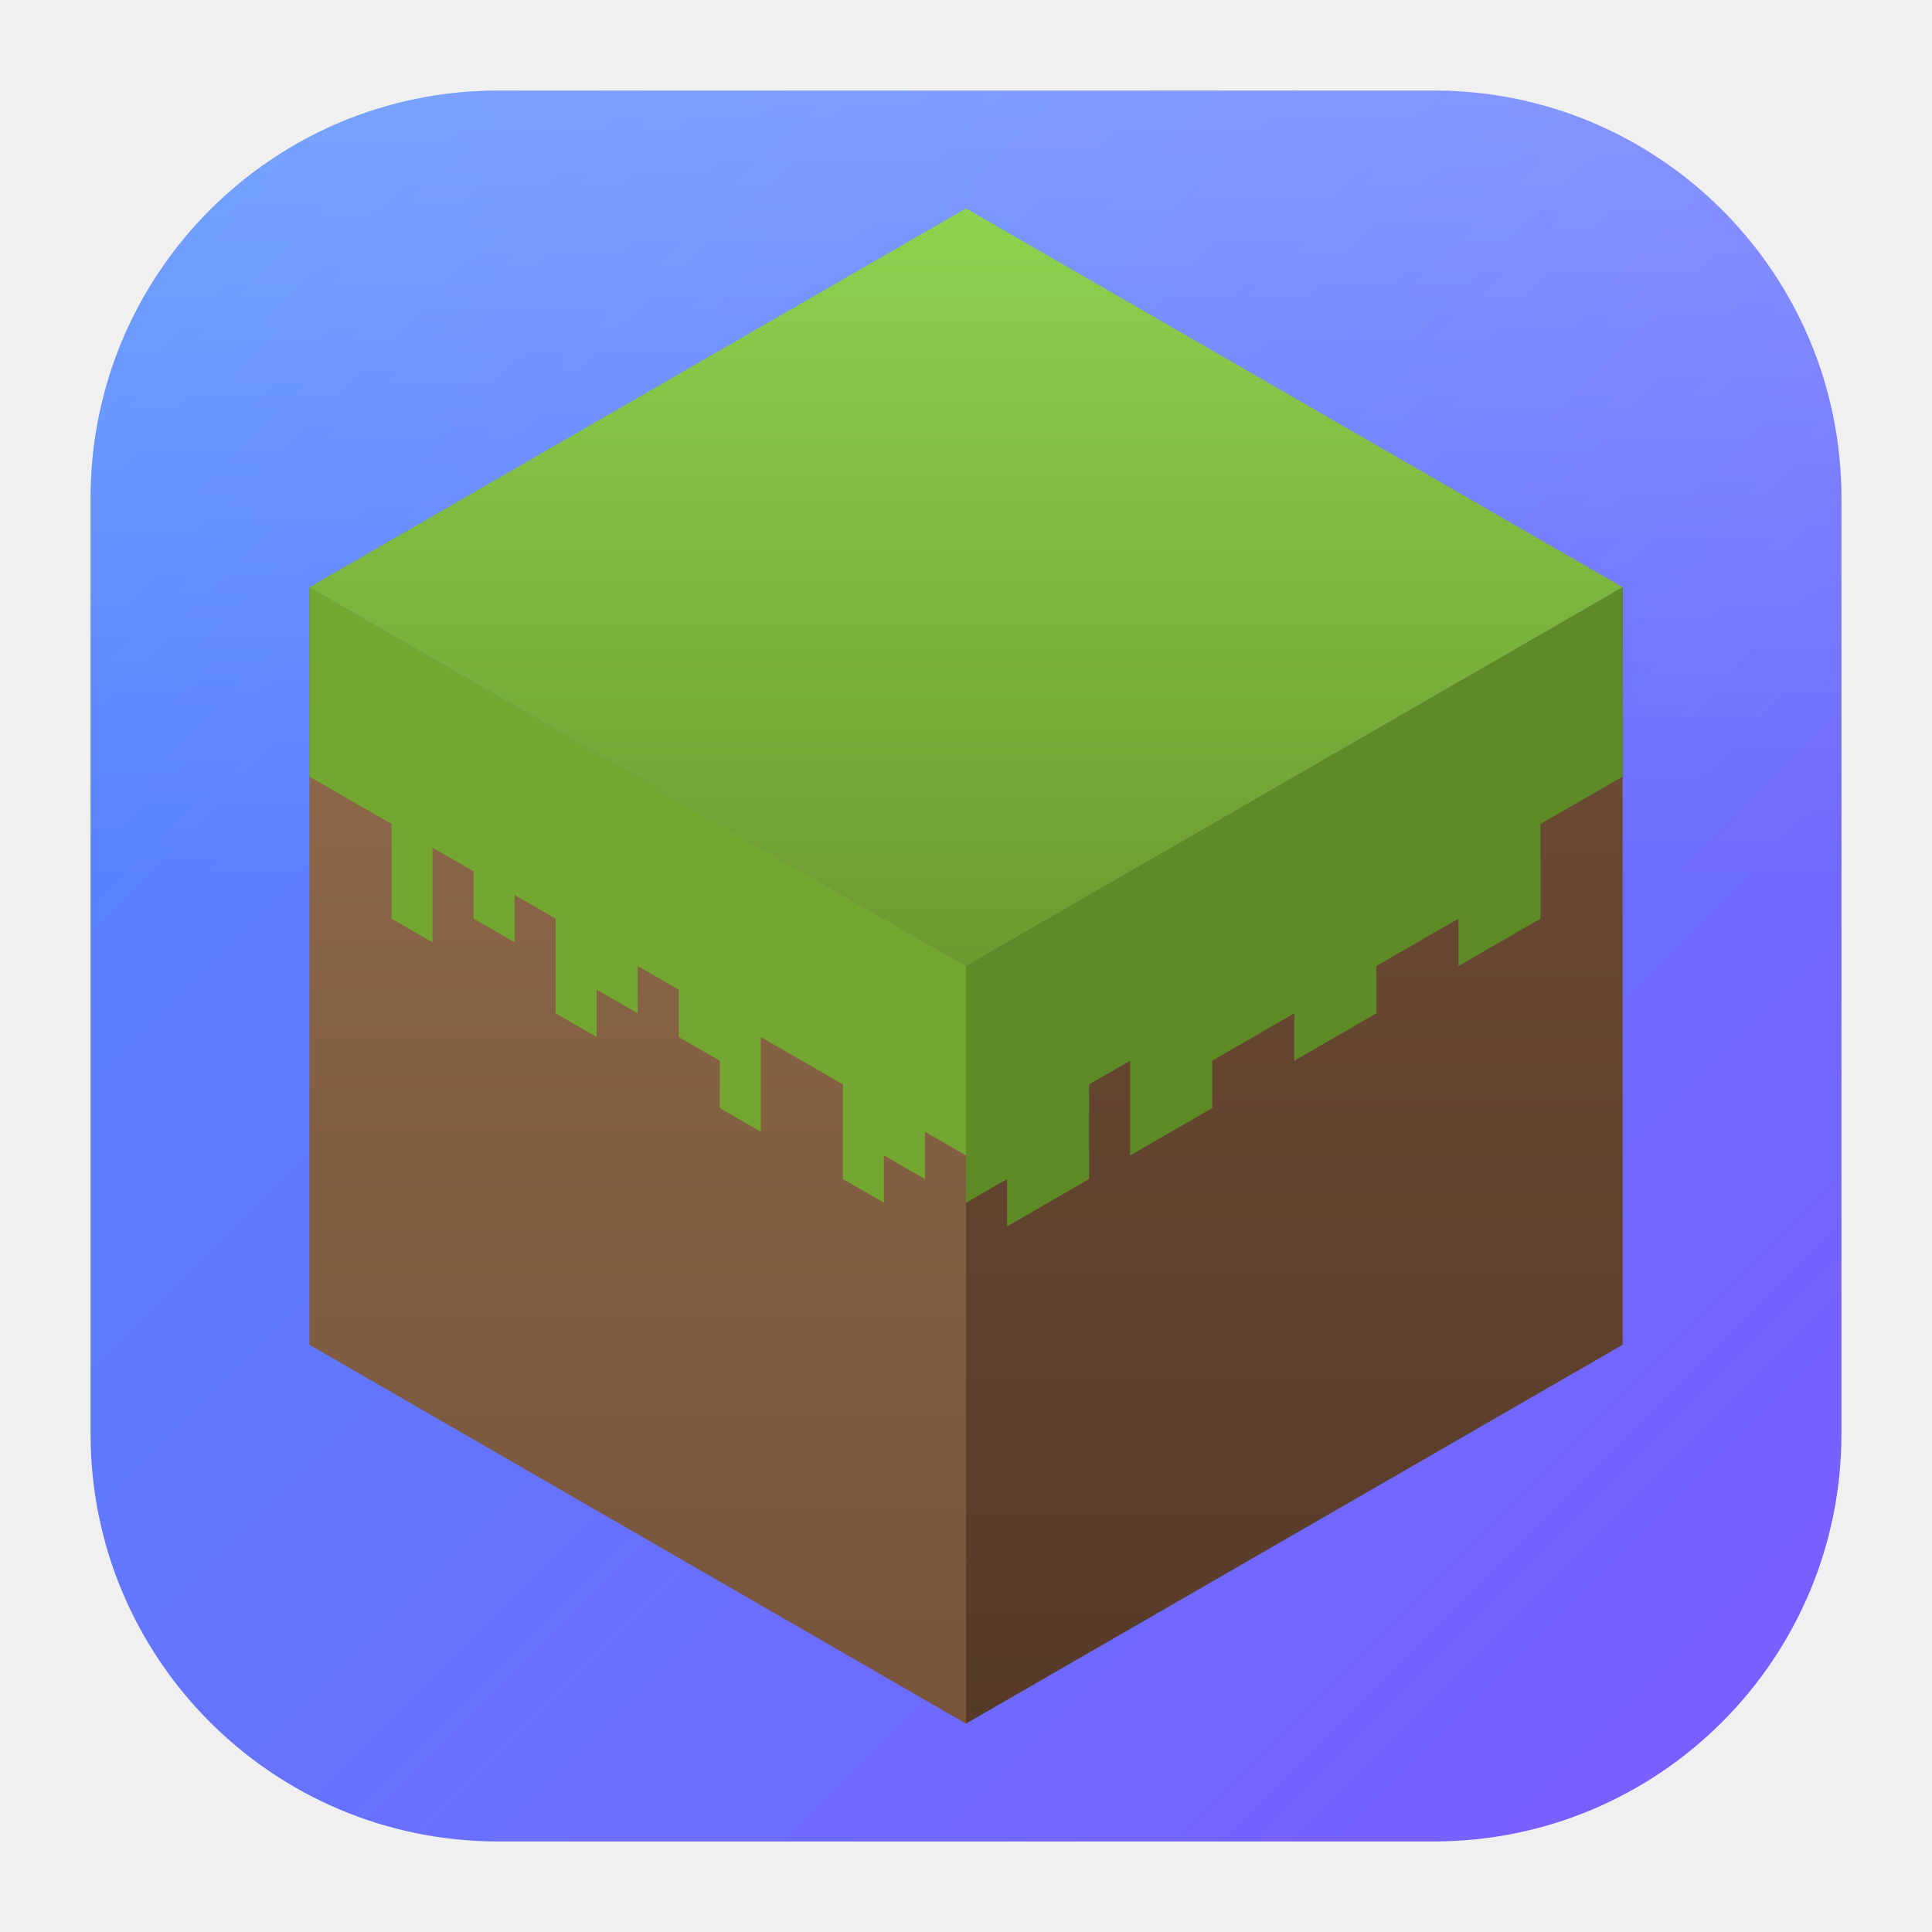
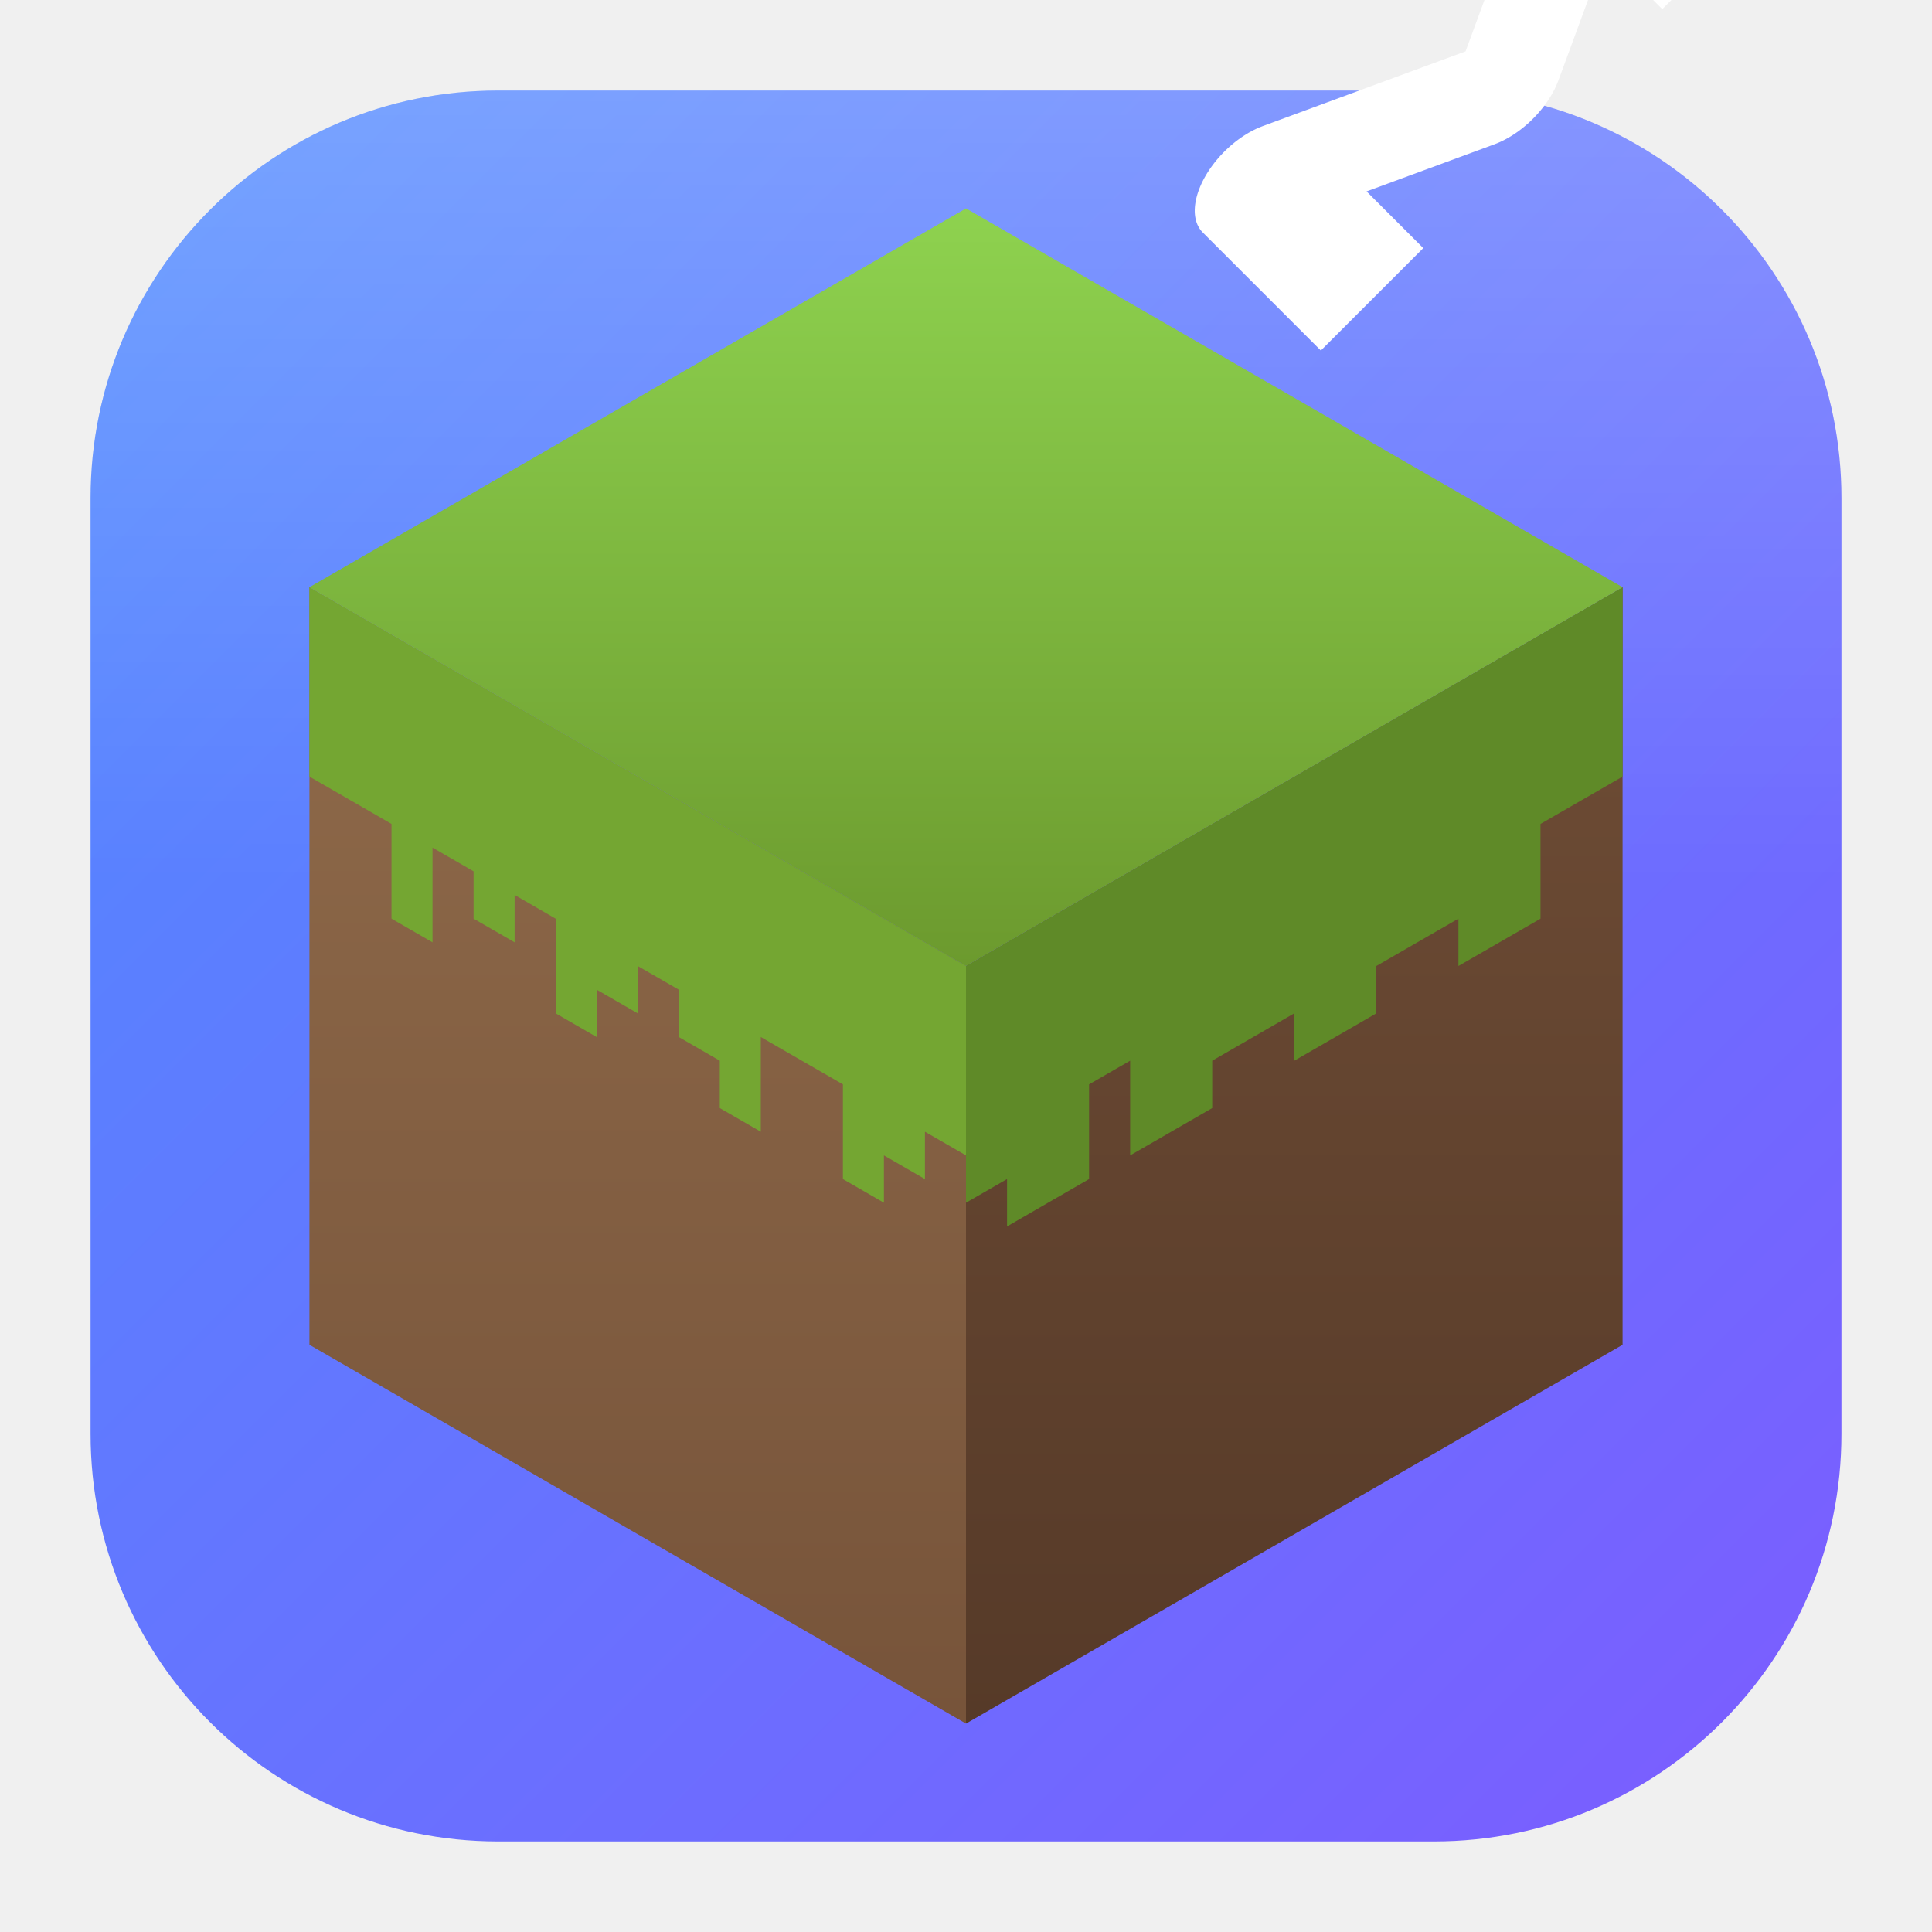
<svg xmlns="http://www.w3.org/2000/svg" viewBox="0 0 512 512" width="512" height="512">
  <defs>
    <linearGradient id="bg" x1="0" y1="0" x2="1" y2="1">
      <stop offset="0" stop-color="#4f8cff" />
      <stop offset="1" stop-color="#7c5cff" />
    </linearGradient>
    <linearGradient id="gloss" x1="0" y1="0" x2="0" y2="1">
      <stop offset="0" stop-color="#ffffff" stop-opacity="0.22" />
      <stop offset="0.45" stop-color="#ffffff" stop-opacity="0" />
    </linearGradient>
    <linearGradient id="grs-top-grad" gradientUnits="userSpaceOnUse" x1="0" y1="46" x2="0" y2="256">
      <stop offset="0" stop-color="#8ed24f" />
      <stop offset="1" stop-color="#6c9a2e" />
    </linearGradient>
    <linearGradient id="grs-left-grad" gradientUnits="userSpaceOnUse" x1="0" y1="151" x2="0" y2="466">
      <stop offset="0" stop-color="#8f6a4a" />
      <stop offset="1" stop-color="#77543a" />
    </linearGradient>
    <linearGradient id="grs-right-grad" gradientUnits="userSpaceOnUse" x1="0" y1="151" x2="0" y2="466">
      <stop offset="0" stop-color="#6f4d36" />
      <stop offset="1" stop-color="#563a28" />
    </linearGradient>
    <pattern id="grs-grain-top" width="16" height="16" patternUnits="userSpaceOnUse" patternTransform="matrix(11.375 6.5625 -11.375 6.5625 256.0 46.0)">
      <path fill="#ffffff" fill-opacity="0.07" d="        M256.000 46.000l11.375 6.562 l-11.375 6.562l-11.375 -6.562z         M278.750 59.125l11.375 6.562 l-11.375 6.562l-11.375 -6.562z         M301.500 72.250l11.375 6.562 l-11.375 6.562l-11.375 -6.562z         M358.375 105.062l11.375 6.562 l-11.375 6.562l-11.375 -6.562z         M381.125 118.188l11.375 6.562 l-11.375 6.562l-11.375 -6.562z         M312.875 91.938l11.375 6.562 l-11.375 6.562l-11.375 -6.562z         M312.875 105.062l11.375 6.562 l-11.375 6.562l-11.375 -6.562z         M324.250 111.625l11.375 6.562 l-11.375 6.562l-11.375 -6.562z         M347.000 124.750l11.375 6.562 l-11.375 6.562l-11.375 -6.562z         M358.375 131.312l11.375 6.562 l-11.375 6.562l-11.375 -6.562z         M403.875 157.562l11.375 6.562 l-11.375 6.562l-11.375 -6.562z         M244.625 78.812l11.375 6.562 l-11.375 6.562l-11.375 -6.562z         M290.125 105.062l11.375 6.562 l-11.375 6.562l-11.375 -6.562z         M347.000 151.000l11.375 6.562 l-11.375 6.562l-11.375 -6.562z         M381.125 170.688l11.375 6.562 l-11.375 6.562l-11.375 -6.562z         M290.125 131.312l11.375 6.562 l-11.375 6.562l-11.375 -6.562z         M233.250 111.625l11.375 6.562 l-11.375 6.562l-11.375 -6.562z         M278.750 137.875l11.375 6.562 l-11.375 6.562l-11.375 -6.562z         M290.125 144.438l11.375 6.562 l-11.375 6.562l-11.375 -6.562z         M324.250 164.125l11.375 6.562 l-11.375 6.562l-11.375 -6.562z         M176.375 91.938l11.375 6.562 l-11.375 6.562l-11.375 -6.562z         M199.125 105.062l11.375 6.562 l-11.375 6.562l-11.375 -6.562z         M267.375 144.438l11.375 6.562 l-11.375 6.562l-11.375 -6.562z         M290.125 157.562l11.375 6.562 l-11.375 6.562l-11.375 -6.562z         M187.750 111.625l11.375 6.562 l-11.375 6.562l-11.375 -6.562z         M199.125 118.188l11.375 6.562 l-11.375 6.562l-11.375 -6.562z         M210.500 124.750l11.375 6.562 l-11.375 6.562l-11.375 -6.562z         M324.250 190.375l11.375 6.562 l-11.375 6.562l-11.375 -6.562z         M312.875 196.938l11.375 6.562 l-11.375 6.562l-11.375 -6.562z         M153.625 118.188l11.375 6.562 l-11.375 6.562l-11.375 -6.562z         M176.375 131.312l11.375 6.562 l-11.375 6.562l-11.375 -6.562z         M210.500 151.000l11.375 6.562 l-11.375 6.562l-11.375 -6.562z         M221.875 157.562l11.375 6.562 l-11.375 6.562l-11.375 -6.562z         M312.875 210.062l11.375 6.562 l-11.375 6.562l-11.375 -6.562z         M210.500 164.125l11.375 6.562 l-11.375 6.562l-11.375 -6.562z         M301.500 216.625l11.375 6.562 l-11.375 6.562l-11.375 -6.562z         M130.875 131.312l11.375 6.562 l-11.375 6.562l-11.375 -6.562z         M153.625 144.438l11.375 6.562 l-11.375 6.562l-11.375 -6.562z         M210.500 177.250l11.375 6.562 l-11.375 6.562l-11.375 -6.562z         M221.875 210.062l11.375 6.562 l-11.375 6.562l-11.375 -6.562z         M85.375 144.438l11.375 6.562 l-11.375 6.562l-11.375 -6.562z         M153.625 183.812l11.375 6.562 l-11.375 6.562l-11.375 -6.562z" />
      <path fill="#000000" fill-opacity="0.05" d="        M324.250 85.375l11.375 6.562 l-11.375 6.562l-11.375 -6.562z         M256.000 59.125l11.375 6.562 l-11.375 6.562l-11.375 -6.562z         M267.375 65.688l11.375 6.562 l-11.375 6.562l-11.375 -6.562z         M335.625 105.062l11.375 6.562 l-11.375 6.562l-11.375 -6.562z         M369.750 124.750l11.375 6.562 l-11.375 6.562l-11.375 -6.562z         M392.500 137.875l11.375 6.562 l-11.375 6.562l-11.375 -6.562z         M244.625 65.688l11.375 6.562 l-11.375 6.562l-11.375 -6.562z         M290.125 91.938l11.375 6.562 l-11.375 6.562l-11.375 -6.562z         M301.500 111.625l11.375 6.562 l-11.375 6.562l-11.375 -6.562z         M210.500 72.250l11.375 6.562 l-11.375 6.562l-11.375 -6.562z         M244.625 91.938l11.375 6.562 l-11.375 6.562l-11.375 -6.562z         M267.375 105.062l11.375 6.562 l-11.375 6.562l-11.375 -6.562z         M312.875 131.312l11.375 6.562 l-11.375 6.562l-11.375 -6.562z         M324.250 137.875l11.375 6.562 l-11.375 6.562l-11.375 -6.562z         M244.625 105.062l11.375 6.562 l-11.375 6.562l-11.375 -6.562z         M335.625 157.562l11.375 6.562 l-11.375 6.562l-11.375 -6.562z         M187.750 85.375l11.375 6.562 l-11.375 6.562l-11.375 -6.562z         M210.500 98.500l11.375 6.562 l-11.375 6.562l-11.375 -6.562z         M221.875 105.062l11.375 6.562 l-11.375 6.562l-11.375 -6.562z         M347.000 177.250l11.375 6.562 l-11.375 6.562l-11.375 -6.562z         M233.250 124.750l11.375 6.562 l-11.375 6.562l-11.375 -6.562z         M312.875 170.688l11.375 6.562 l-11.375 6.562l-11.375 -6.562z         M233.250 137.875l11.375 6.562 l-11.375 6.562l-11.375 -6.562z         M165.000 111.625l11.375 6.562 l-11.375 6.562l-11.375 -6.562z         M176.375 118.188l11.375 6.562 l-11.375 6.562l-11.375 -6.562z         M221.875 144.438l11.375 6.562 l-11.375 6.562l-11.375 -6.562z         M199.125 144.438l11.375 6.562 l-11.375 6.562l-11.375 -6.562z         M244.625 170.688l11.375 6.562 l-11.375 6.562l-11.375 -6.562z         M267.375 183.812l11.375 6.562 l-11.375 6.562l-11.375 -6.562z         M165.000 137.875l11.375 6.562 l-11.375 6.562l-11.375 -6.562z         M233.250 177.250l11.375 6.562 l-11.375 6.562l-11.375 -6.562z         M278.750 203.500l11.375 6.562 l-11.375 6.562l-11.375 -6.562z         M130.875 144.438l11.375 6.562 l-11.375 6.562l-11.375 -6.562z         M153.625 157.562l11.375 6.562 l-11.375 6.562l-11.375 -6.562z         M210.500 190.375l11.375 6.562 l-11.375 6.562l-11.375 -6.562z         M233.250 203.500l11.375 6.562 l-11.375 6.562l-11.375 -6.562z         M96.750 137.875l11.375 6.562 l-11.375 6.562l-11.375 -6.562z         M119.500 151.000l11.375 6.562 l-11.375 6.562l-11.375 -6.562z         M142.250 164.125l11.375 6.562 l-11.375 6.562l-11.375 -6.562z         M119.500 164.125l11.375 6.562 l-11.375 6.562l-11.375 -6.562z         M233.250 229.750l11.375 6.562 l-11.375 6.562l-11.375 -6.562z         M256.000 242.875l11.375 6.562 l-11.375 6.562l-11.375 -6.562z" />
    </pattern>
    <pattern id="grs-grain-side-left" width="16" height="16" patternUnits="userSpaceOnUse" patternTransform="matrix(11.375 6.5625 0 13.125 74.0 151.0)">
      <path fill="#ffffff" fill-opacity="0.07" d="        M233.250 308.500l11.375 6.562 l0.000 13.125l-11.375 -6.562z         M119.500 256.000l11.375 6.562 l0.000 13.125l-11.375 -6.562z         M233.250 334.750l11.375 6.562 l0.000 13.125l-11.375 -6.562z         M96.750 269.125l11.375 6.562 l0.000 13.125l-11.375 -6.562z         M142.250 295.375l11.375 6.562 l0.000 13.125l-11.375 -6.562z         M221.875 354.438l11.375 6.562 l0.000 13.125l-11.375 -6.562z         M85.375 288.812l11.375 6.562 l0.000 13.125l-11.375 -6.562z         M199.125 367.562l11.375 6.562 l0.000 13.125l-11.375 -6.562z         M85.375 315.062l11.375 6.562 l0.000 13.125l-11.375 -6.562z         M108.125 328.188l11.375 6.562 l0.000 13.125l-11.375 -6.562z         M85.375 328.188l11.375 6.562 l0.000 13.125l-11.375 -6.562z         M130.875 354.438l11.375 6.562 l0.000 13.125l-11.375 -6.562z         M233.250 413.500l11.375 6.562 l0.000 13.125l-11.375 -6.562z         M176.375 393.812l11.375 6.562 l0.000 13.125l-11.375 -6.562z         M233.250 426.625l11.375 6.562 l0.000 13.125l-11.375 -6.562z         M153.625 393.812l11.375 6.562 l0.000 13.125l-11.375 -6.562z         M233.250 439.750l11.375 6.562 l0.000 13.125l-11.375 -6.562z" />
      <path fill="#000000" fill-opacity="0.05" d="        M210.500 282.250l11.375 6.562 l0.000 13.125l-11.375 -6.562z         M165.000 269.125l11.375 6.562 l0.000 13.125l-11.375 -6.562z         M244.625 315.062l11.375 6.562 l0.000 13.125l-11.375 -6.562z         M153.625 275.688l11.375 6.562 l0.000 13.125l-11.375 -6.562z         M233.250 321.625l11.375 6.562 l0.000 13.125l-11.375 -6.562z         M96.750 256.000l11.375 6.562 l0.000 13.125l-11.375 -6.562z         M142.250 282.250l11.375 6.562 l0.000 13.125l-11.375 -6.562z         M165.000 295.375l11.375 6.562 l0.000 13.125l-11.375 -6.562z         M199.125 315.062l11.375 6.562 l0.000 13.125l-11.375 -6.562z         M85.375 262.562l11.375 6.562 l0.000 13.125l-11.375 -6.562z         M108.125 288.812l11.375 6.562 l0.000 13.125l-11.375 -6.562z         M165.000 321.625l11.375 6.562 l0.000 13.125l-11.375 -6.562z         M165.000 334.750l11.375 6.562 l0.000 13.125l-11.375 -6.562z         M187.750 347.875l11.375 6.562 l0.000 13.125l-11.375 -6.562z         M244.625 380.688l11.375 6.562 l0.000 13.125l-11.375 -6.562z         M187.750 361.000l11.375 6.562 l0.000 13.125l-11.375 -6.562z         M244.625 393.812l11.375 6.562 l0.000 13.125l-11.375 -6.562z         M119.500 334.750l11.375 6.562 l0.000 13.125l-11.375 -6.562z         M244.625 406.938l11.375 6.562 l0.000 13.125l-11.375 -6.562z         M96.750 334.750l11.375 6.562 l0.000 13.125l-11.375 -6.562z         M142.250 361.000l11.375 6.562 l0.000 13.125l-11.375 -6.562z         M153.625 367.562l11.375 6.562 l0.000 13.125l-11.375 -6.562z         M108.125 354.438l11.375 6.562 l0.000 13.125l-11.375 -6.562z         M130.875 367.562l11.375 6.562 l0.000 13.125l-11.375 -6.562z         M96.750 361.000l11.375 6.562 l0.000 13.125l-11.375 -6.562z         M119.500 374.125l11.375 6.562 l0.000 13.125l-11.375 -6.562z         M130.875 380.688l11.375 6.562 l0.000 13.125l-11.375 -6.562z         M244.625 446.312l11.375 6.562 l0.000 13.125l-11.375 -6.562z" />
    </pattern>
    <pattern id="grs-grain-side-right" width="16" height="16" patternUnits="userSpaceOnUse" patternTransform="matrix(-11.375 6.5625 -11.375 19.6875 438.0 151.0)">
      <path fill="#ffffff" fill-opacity="0.07" d="        M221.875 341.312l-11.375 6.562 l-11.375 19.688l11.375 -6.562z         M324.250 295.375l-11.375 6.562 l-11.375 19.688l11.375 -6.562z         M199.125 380.688l-11.375 6.562 l-11.375 19.688l11.375 -6.562z         M324.250 321.625l-11.375 6.562 l-11.375 19.688l11.375 -6.562z         M278.750 347.875l-11.375 6.562 l-11.375 19.688l11.375 -6.562z         M187.750 413.500l-11.375 6.562 l-11.375 19.688l11.375 -6.562z         M312.875 354.438l-11.375 6.562 l-11.375 19.688l11.375 -6.562z         M187.750 439.750l-11.375 6.562 l-11.375 19.688l11.375 -6.562z         M290.125 393.812l-11.375 6.562 l-11.375 19.688l11.375 -6.562z         M267.375 406.938l-11.375 6.562 l-11.375 19.688l11.375 -6.562z         M278.750 413.500l-11.375 6.562 l-11.375 19.688l11.375 -6.562z         M233.250 439.750l-11.375 6.562 l-11.375 19.688l11.375 -6.562z         M130.875 498.812l-11.375 6.562 l-11.375 19.688l11.375 -6.562z         M176.375 485.688l-11.375 6.562 l-11.375 19.688l11.375 -6.562z         M119.500 518.500l-11.375 6.562 l-11.375 19.688l11.375 -6.562z         M187.750 492.250l-11.375 6.562 l-11.375 19.688l11.375 -6.562z         M108.125 538.188l-11.375 6.562 l-11.375 19.688l11.375 -6.562z" />
    </pattern>
  </defs>
  <rect x="24" y="24" width="464" height="464" rx="108" fill="url(#bg)" />
  <rect x="24" y="24" width="464" height="464" rx="108" fill="url(#gloss)" />
  <g transform="translate(11.2527 11.2527) scale(0.956044)">
    <polygon points="74.00,151.00 256.00,256.00 256.00,466.00 74.00,361.00" fill="url(#grs-left-grad)" />
    <polygon points="74.00,151.00 256.00,256.00 256.00,308.50 244.62,301.94 244.62,315.06 233.25,308.50 233.25,321.62 221.88,315.06 221.88,288.81 210.50,282.25 199.12,275.69 199.12,301.94 187.75,295.38 187.75,282.25 176.38,275.69 176.38,262.56 165.00,256.00 165.00,269.12 153.62,262.56 153.62,275.69 142.25,269.12 142.25,242.88 130.88,236.31 130.88,249.44 119.50,242.88 119.50,229.75 108.12,223.19 108.12,249.44 96.75,242.88 96.75,216.62 85.38,210.06 74.00,203.50" fill="#74a632" />
    <polygon points="74.00,151.00 256.00,256.00 256.00,466.00 74.00,361.00" fill="url(#grs-grain-side-left)" />
    <polygon points="438.00,151.00 256.00,256.00 256.00,466.00 438.00,361.00" fill="url(#grs-right-grad)" />
    <polygon points="438.00,151.00 256.00,256.00 256.00,321.62 267.38,315.06 267.38,328.19 278.75,321.62 290.12,315.06 290.12,288.81 301.50,282.25 301.50,308.50 312.88,301.94 324.25,295.38 324.25,282.25 335.62,275.69 347.00,269.12 347.00,282.25 358.38,275.69 369.75,269.12 369.75,256.00 381.12,249.44 392.50,242.88 392.50,256.00 403.88,249.44 415.25,242.88 415.25,216.62 426.62,210.06 438.00,203.50" fill="#5f8a28" />
    <polygon points="438.00,151.00 256.00,256.00 256.00,466.00 438.00,361.00" fill="url(#grs-grain-side-right)" />
    <polygon points="256.00,46.00 438.00,151.00 256.00,256.00 74.00,151.00" fill="url(#grs-top-grad)" />
    <polygon points="256.00,46.00 438.00,151.00 256.00,256.00 74.00,151.00" fill="url(#grs-grain-top)" />
+     <g transform="matrix(182 -182 105 105 256 46)">
+       <g transform="translate(0.24 0.344) scale(0.0052)" fill="none" stroke="#ffffff" stroke-width="30" stroke-linecap="butt" stroke-linejoin="round">
+         <path d="M0 60V0L50 40L100 0V60" />
+       </g>
+     </g>
  </g>
</svg>
